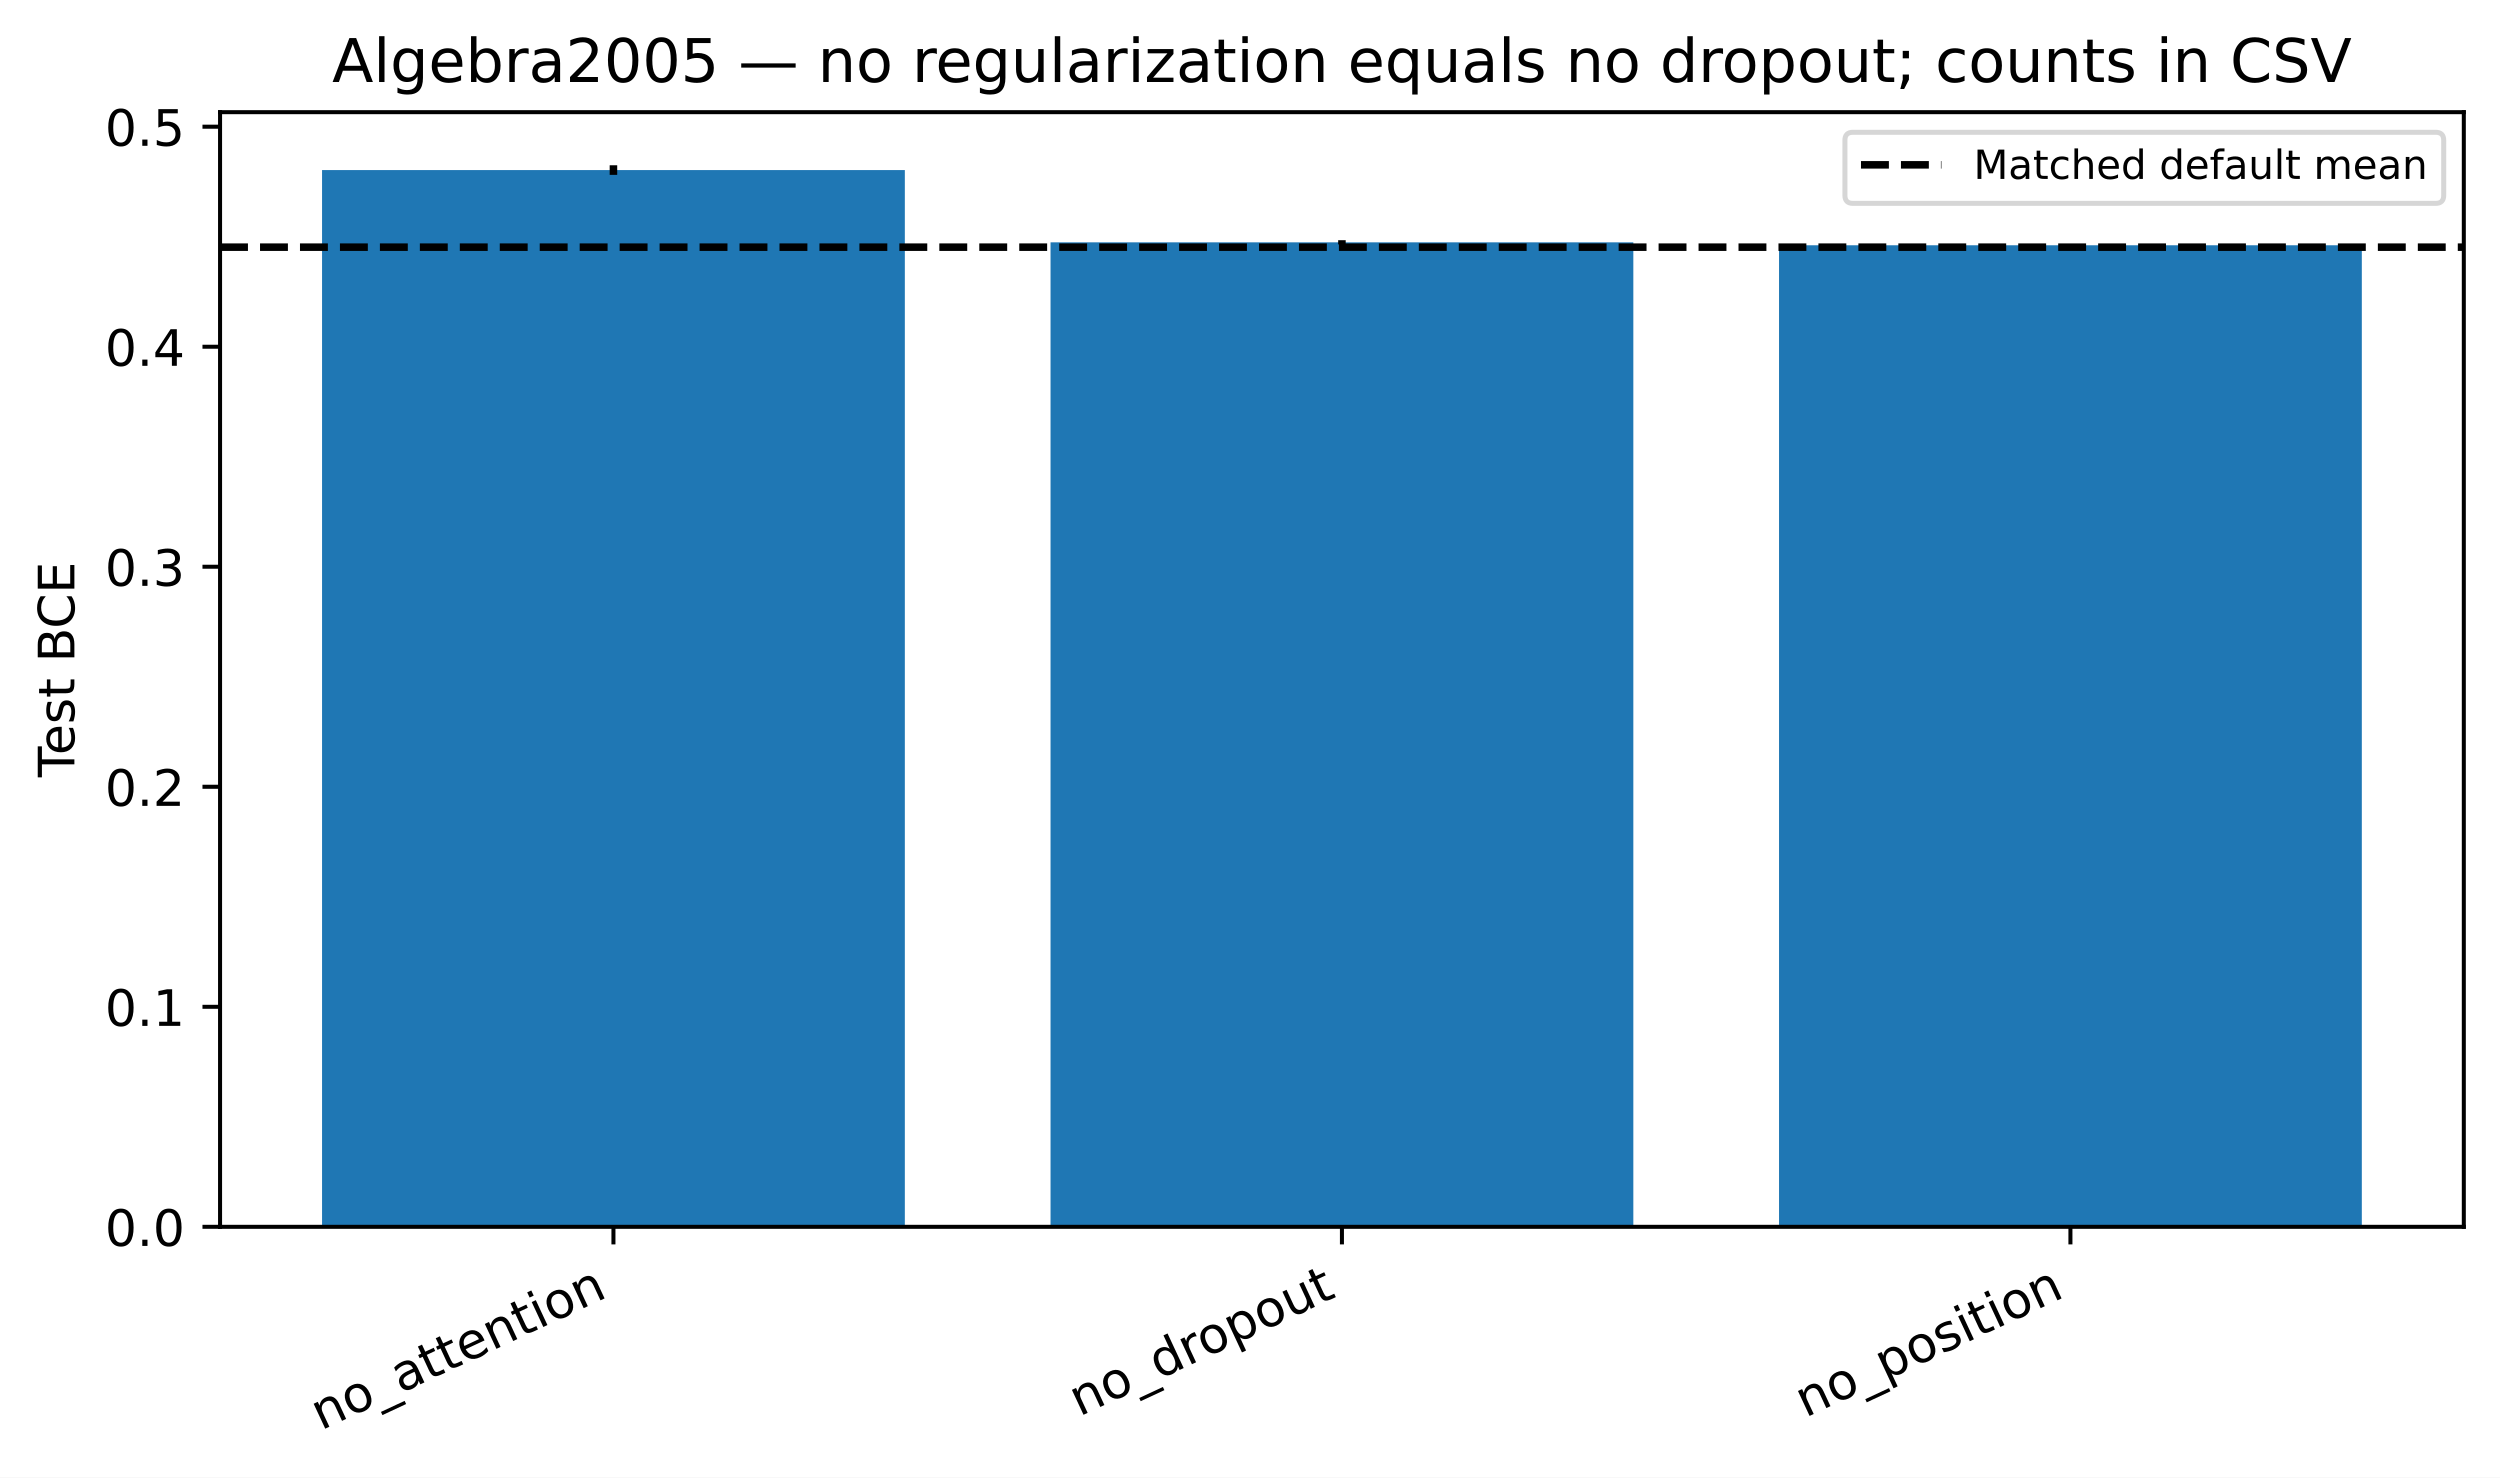
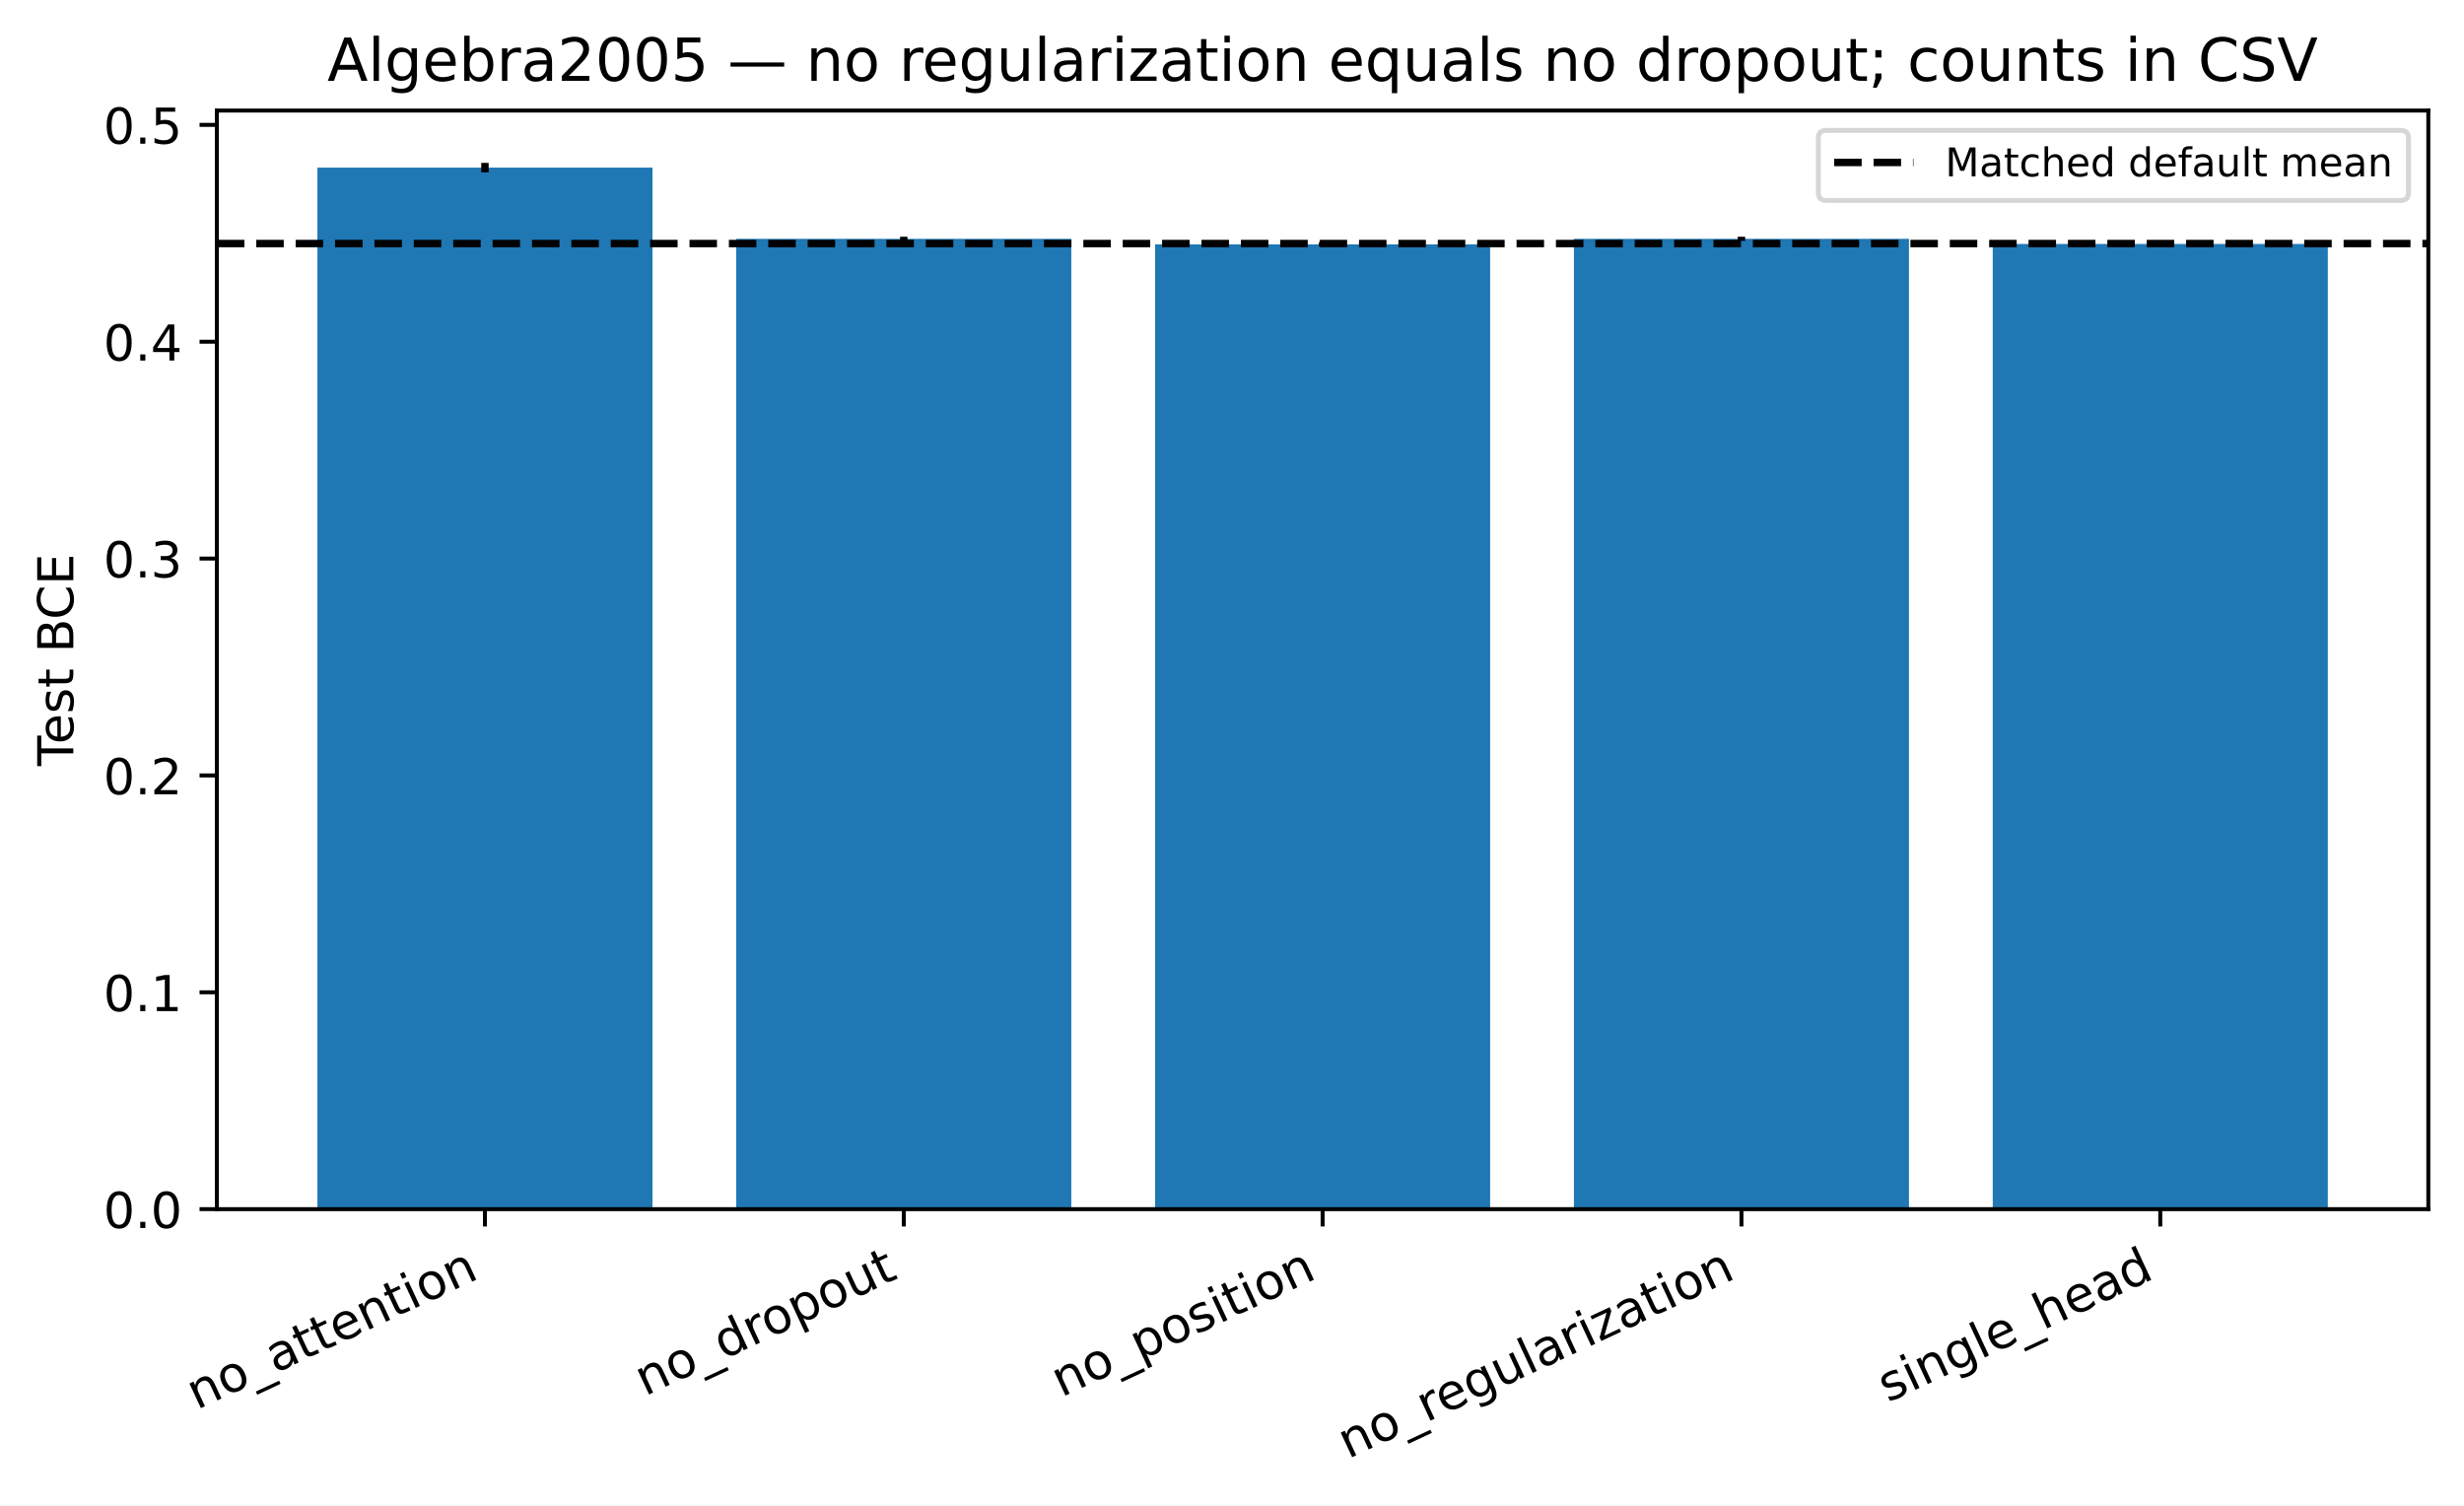
- <svg xmlns="http://www.w3.org/2000/svg" xmlns:xlink="http://www.w3.org/1999/xlink" width="497.381pt" height="293.956pt" viewBox="0 0 497.381 293.956" version="1.1">
+ <svg xmlns="http://www.w3.org/2000/svg" xmlns:xlink="http://www.w3.org/1999/xlink" width="497.381pt" height="303.861pt" viewBox="0 0 497.381 303.861" version="1.1">
  <defs>
    <style type="text/css">*{stroke-linejoin: round; stroke-linecap: butt}</style>
  </defs>
  <g id="figure_1">
    <g id="patch_1">
-       <path d="M 0 293.956  L 497.381 293.956  L 497.381 0  L 0 0  z " style="fill: #ffffff" />
+       <path d="M 0 303.861  L 497.381 303.861  L 497.381 0  L 0 0  z " style="fill: #ffffff" />
    </g>
    <g id="axes_1">
      <g id="patch_2">
        <path d="M 43.781 244.078  L 490.181 244.078  L 490.181 22.318  L 43.781 22.318  z " style="fill: #ffffff" />
      </g>
      <g id="patch_3">
-         <path d="M 64.072 244.078  L 180.02 244.078  L 180.02 33.831  L 64.072 33.831  z " clip-path="url(#p957100ffea)" style="fill: #1f77b4" />
+         <path d="M 64.072 244.078  L 131.709 244.078  L 131.709 33.831  L 64.072 33.831  z " clip-path="url(#p8befe3ad8f)" style="fill: #1f77b4" />
      </g>
      <g id="patch_4">
-         <path d="M 209.007 244.078  L 324.955 244.078  L 324.955 48.21  L 209.007 48.21  z " clip-path="url(#p957100ffea)" style="fill: #1f77b4" />
+         <path d="M 148.618 244.078  L 216.254 244.078  L 216.254 48.21  L 148.618 48.21  z " clip-path="url(#p8befe3ad8f)" style="fill: #1f77b4" />
      </g>
      <g id="patch_5">
-         <path d="M 353.942 244.078  L 469.89 244.078  L 469.89 48.801  L 353.942 48.801  z " clip-path="url(#p957100ffea)" style="fill: #1f77b4" />
+         <path d="M 233.163 244.078  L 300.799 244.078  L 300.799 49.322  L 233.163 49.322  z " clip-path="url(#p8befe3ad8f)" style="fill: #1f77b4" />
+       </g>
+       <g id="patch_6">
+         <path d="M 317.709 244.078  L 385.345 244.078  L 385.345 48.21  L 317.709 48.21  z " clip-path="url(#p8befe3ad8f)" style="fill: #1f77b4" />
+       </g>
+       <g id="patch_7">
+         <path d="M 402.254 244.078  L 469.89 244.078  L 469.89 49.241  L 402.254 49.241  z " clip-path="url(#p8befe3ad8f)" style="fill: #1f77b4" />
      </g>
      <g id="matplotlib.axis_1">
        <g id="xtick_1">
          <g id="line2d_1">
            <defs>
-               <path id="m87e52e6f3b" d="M 0 0  L 0 3.5  " style="stroke: #000000; stroke-width: 0.8" />
+               <path id="m6ef95060fe" d="M 0 0  L 0 3.5  " style="stroke: #000000; stroke-width: 0.8" />
            </defs>
            <g>
-               <use xlink:href="#m87e52e6f3b" x="122.046" y="244.078" style="stroke: #000000; stroke-width: 0.8" />
+               <use xlink:href="#m6ef95060fe" x="97.89" y="244.078" style="stroke: #000000; stroke-width: 0.8" />
            </g>
          </g>
          <g id="text_1">
-             <g transform="translate(63.88862 284.6193) rotate(-25) scale(0.1 -0.1)">
+             <g transform="translate(39.73277 284.6193) rotate(-25) scale(0.1 -0.1)">
              <defs>
                <path id="DejaVuSans-6e" d="M 3513 2113  L 3513 0  L 2938 0  L 2938 2094  Q 2938 2591 2744 2837  Q 2550 3084 2163 3084  Q 1697 3084 1428 2787  Q 1159 2491 1159 1978  L 1159 0  L 581 0  L 581 3500  L 1159 3500  L 1159 2956  Q 1366 3272 1645 3428  Q 1925 3584 2291 3584  Q 2894 3584 3203 3211  Q 3513 2838 3513 2113  z " transform="scale(0.015625)" />
                <path id="DejaVuSans-6f" d="M 1959 3097  Q 1497 3097 1228 2736  Q 959 2375 959 1747  Q 959 1119 1226 758  Q 1494 397 1959 397  Q 2419 397 2687 759  Q 2956 1122 2956 1747  Q 2956 2369 2687 2733  Q 2419 3097 1959 3097  z M 1959 3584  Q 2709 3584 3137 3096  Q 3566 2609 3566 1747  Q 3566 888 3137 398  Q 2709 -91 1959 -91  Q 1206 -91 779 398  Q 353 888 353 1747  Q 353 2609 779 3096  Q 1206 3584 1959 3584  z " transform="scale(0.015625)" />
                <path id="DejaVuSans-5f" d="M 3263 -1063  L 3263 -1509  L -63 -1509  L -63 -1063  L 3263 -1063  z " transform="scale(0.015625)" />
                <path id="DejaVuSans-61" d="M 2194 1759  Q 1497 1759 1228 1600  Q 959 1441 959 1056  Q 959 750 1161 570  Q 1363 391 1709 391  Q 2188 391 2477 730  Q 2766 1069 2766 1631  L 2766 1759  L 2194 1759  z M 3341 1997  L 3341 0  L 2766 0  L 2766 531  Q 2569 213 2275 61  Q 1981 -91 1556 -91  Q 1019 -91 701 211  Q 384 513 384 1019  Q 384 1609 779 1909  Q 1175 2209 1959 2209  L 2766 2209  L 2766 2266  Q 2766 2663 2505 2880  Q 2244 3097 1772 3097  Q 1472 3097 1187 3025  Q 903 2953 641 2809  L 641 3341  Q 956 3463 1253 3523  Q 1550 3584 1831 3584  Q 2591 3584 2966 3190  Q 3341 2797 3341 1997  z " transform="scale(0.015625)" />
                <path id="DejaVuSans-74" d="M 1172 4494  L 1172 3500  L 2356 3500  L 2356 3053  L 1172 3053  L 1172 1153  Q 1172 725 1289 603  Q 1406 481 1766 481  L 2356 481  L 2356 0  L 1766 0  Q 1100 0 847 248  Q 594 497 594 1153  L 594 3053  L 172 3053  L 172 3500  L 594 3500  L 594 4494  L 1172 4494  z " transform="scale(0.015625)" />
                <path id="DejaVuSans-65" d="M 3597 1894  L 3597 1613  L 953 1613  Q 991 1019 1311 708  Q 1631 397 2203 397  Q 2534 397 2845 478  Q 3156 559 3463 722  L 3463 178  Q 3153 47 2828 -22  Q 2503 -91 2169 -91  Q 1331 -91 842 396  Q 353 884 353 1716  Q 353 2575 817 3079  Q 1281 3584 2069 3584  Q 2775 3584 3186 3129  Q 3597 2675 3597 1894  z M 3022 2063  Q 3016 2534 2758 2815  Q 2500 3097 2075 3097  Q 1594 3097 1305 2825  Q 1016 2553 972 2059  L 3022 2063  z " transform="scale(0.015625)" />
                <path id="DejaVuSans-69" d="M 603 3500  L 1178 3500  L 1178 0  L 603 0  L 603 3500  z M 603 4863  L 1178 4863  L 1178 4134  L 603 4134  L 603 4863  z " transform="scale(0.015625)" />
              </defs>
              <use xlink:href="#DejaVuSans-6e" />
              <use xlink:href="#DejaVuSans-6f" x="63.379" />
              <use xlink:href="#DejaVuSans-5f" x="124.561" />
              <use xlink:href="#DejaVuSans-61" x="174.561" />
              <use xlink:href="#DejaVuSans-74" x="235.84" />
              <use xlink:href="#DejaVuSans-74" x="275.049" />
              <use xlink:href="#DejaVuSans-65" x="314.258" />
              <use xlink:href="#DejaVuSans-6e" x="375.781" />
              <use xlink:href="#DejaVuSans-74" x="439.16" />
              <use xlink:href="#DejaVuSans-69" x="478.369" />
              <use xlink:href="#DejaVuSans-6f" x="506.152" />
              <use xlink:href="#DejaVuSans-6e" x="567.334" />
            </g>
          </g>
        </g>
        <g id="xtick_2">
          <g id="line2d_2">
            <g>
-               <use xlink:href="#m87e52e6f3b" x="266.981" y="244.078" style="stroke: #000000; stroke-width: 0.8" />
+               <use xlink:href="#m6ef95060fe" x="182.436" y="244.078" style="stroke: #000000; stroke-width: 0.8" />
            </g>
          </g>
          <g id="text_2">
-             <g transform="translate(214.7473 281.8571) rotate(-25) scale(0.1 -0.1)">
+             <g transform="translate(130.2018 281.8571) rotate(-25) scale(0.1 -0.1)">
              <defs>
                <path id="DejaVuSans-64" d="M 2906 2969  L 2906 4863  L 3481 4863  L 3481 0  L 2906 0  L 2906 525  Q 2725 213 2448 61  Q 2172 -91 1784 -91  Q 1150 -91 751 415  Q 353 922 353 1747  Q 353 2572 751 3078  Q 1150 3584 1784 3584  Q 2172 3584 2448 3432  Q 2725 3281 2906 2969  z M 947 1747  Q 947 1113 1208 752  Q 1469 391 1925 391  Q 2381 391 2643 752  Q 2906 1113 2906 1747  Q 2906 2381 2643 2742  Q 2381 3103 1925 3103  Q 1469 3103 1208 2742  Q 947 2381 947 1747  z " transform="scale(0.015625)" />
                <path id="DejaVuSans-72" d="M 2631 2963  Q 2534 3019 2420 3045  Q 2306 3072 2169 3072  Q 1681 3072 1420 2755  Q 1159 2438 1159 1844  L 1159 0  L 581 0  L 581 3500  L 1159 3500  L 1159 2956  Q 1341 3275 1631 3429  Q 1922 3584 2338 3584  Q 2397 3584 2469 3576  Q 2541 3569 2628 3553  L 2631 2963  z " transform="scale(0.015625)" />
                <path id="DejaVuSans-70" d="M 1159 525  L 1159 -1331  L 581 -1331  L 581 3500  L 1159 3500  L 1159 2969  Q 1341 3281 1617 3432  Q 1894 3584 2278 3584  Q 2916 3584 3314 3078  Q 3713 2572 3713 1747  Q 3713 922 3314 415  Q 2916 -91 2278 -91  Q 1894 -91 1617 61  Q 1341 213 1159 525  z M 3116 1747  Q 3116 2381 2855 2742  Q 2594 3103 2138 3103  Q 1681 3103 1420 2742  Q 1159 2381 1159 1747  Q 1159 1113 1420 752  Q 1681 391 2138 391  Q 2594 391 2855 752  Q 3116 1113 3116 1747  z " transform="scale(0.015625)" />
                <path id="DejaVuSans-75" d="M 544 1381  L 544 3500  L 1119 3500  L 1119 1403  Q 1119 906 1312 657  Q 1506 409 1894 409  Q 2359 409 2629 706  Q 2900 1003 2900 1516  L 2900 3500  L 3475 3500  L 3475 0  L 2900 0  L 2900 538  Q 2691 219 2414 64  Q 2138 -91 1772 -91  Q 1169 -91 856 284  Q 544 659 544 1381  z M 1991 3584  L 1991 3584  z " transform="scale(0.015625)" />
              </defs>
              <use xlink:href="#DejaVuSans-6e" />
              <use xlink:href="#DejaVuSans-6f" x="63.379" />
              <use xlink:href="#DejaVuSans-5f" x="124.561" />
              <use xlink:href="#DejaVuSans-64" x="174.561" />
              <use xlink:href="#DejaVuSans-72" x="238.037" />
              <use xlink:href="#DejaVuSans-6f" x="276.9" />
              <use xlink:href="#DejaVuSans-70" x="338.082" />
              <use xlink:href="#DejaVuSans-6f" x="401.559" />
              <use xlink:href="#DejaVuSans-75" x="462.74" />
              <use xlink:href="#DejaVuSans-74" x="526.119" />
            </g>
          </g>
        </g>
        <g id="xtick_3">
          <g id="line2d_3">
            <g>
-               <use xlink:href="#m87e52e6f3b" x="411.916" y="244.078" style="stroke: #000000; stroke-width: 0.8" />
+               <use xlink:href="#m6ef95060fe" x="266.981" y="244.078" style="stroke: #000000; stroke-width: 0.8" />
            </g>
          </g>
          <g id="text_3">
-             <g transform="translate(359.2008 282.0816) rotate(-25) scale(0.1 -0.1)">
+             <g transform="translate(214.2658 282.0816) rotate(-25) scale(0.1 -0.1)">
              <defs>
                <path id="DejaVuSans-73" d="M 2834 3397  L 2834 2853  Q 2591 2978 2328 3040  Q 2066 3103 1784 3103  Q 1356 3103 1142 2972  Q 928 2841 928 2578  Q 928 2378 1081 2264  Q 1234 2150 1697 2047  L 1894 2003  Q 2506 1872 2764 1633  Q 3022 1394 3022 966  Q 3022 478 2636 193  Q 2250 -91 1575 -91  Q 1294 -91 989 -36  Q 684 19 347 128  L 347 722  Q 666 556 975 473  Q 1284 391 1588 391  Q 1994 391 2212 530  Q 2431 669 2431 922  Q 2431 1156 2273 1281  Q 2116 1406 1581 1522  L 1381 1569  Q 847 1681 609 1914  Q 372 2147 372 2553  Q 372 3047 722 3315  Q 1072 3584 1716 3584  Q 2034 3584 2315 3537  Q 2597 3491 2834 3397  z " transform="scale(0.015625)" />
              </defs>
              <use xlink:href="#DejaVuSans-6e" />
              <use xlink:href="#DejaVuSans-6f" x="63.379" />
              <use xlink:href="#DejaVuSans-5f" x="124.561" />
              <use xlink:href="#DejaVuSans-70" x="174.561" />
              <use xlink:href="#DejaVuSans-6f" x="238.037" />
              <use xlink:href="#DejaVuSans-73" x="299.219" />
              <use xlink:href="#DejaVuSans-69" x="351.318" />
              <use xlink:href="#DejaVuSans-74" x="379.102" />
              <use xlink:href="#DejaVuSans-69" x="418.311" />
              <use xlink:href="#DejaVuSans-6f" x="446.094" />
              <use xlink:href="#DejaVuSans-6e" x="507.275" />
            </g>
          </g>
        </g>
+         <g id="xtick_4">
+           <g id="line2d_4">
+             <g>
+               <use xlink:href="#m6ef95060fe" x="351.527" y="244.078" style="stroke: #000000; stroke-width: 0.8" />
+             </g>
+           </g>
+           <g id="text_4">
+             <g transform="translate(272.1275 294.5244) rotate(-25) scale(0.1 -0.1)">
+               <defs>
+                 <path id="DejaVuSans-67" d="M 2906 1791  Q 2906 2416 2648 2759  Q 2391 3103 1925 3103  Q 1463 3103 1205 2759  Q 947 2416 947 1791  Q 947 1169 1205 825  Q 1463 481 1925 481  Q 2391 481 2648 825  Q 2906 1169 2906 1791  z M 3481 434  Q 3481 -459 3084 -895  Q 2688 -1331 1869 -1331  Q 1566 -1331 1297 -1286  Q 1028 -1241 775 -1147  L 775 -588  Q 1028 -725 1275 -790  Q 1522 -856 1778 -856  Q 2344 -856 2625 -561  Q 2906 -266 2906 331  L 2906 616  Q 2728 306 2450 153  Q 2172 0 1784 0  Q 1141 0 747 490  Q 353 981 353 1791  Q 353 2603 747 3093  Q 1141 3584 1784 3584  Q 2172 3584 2450 3431  Q 2728 3278 2906 2969  L 2906 3500  L 3481 3500  L 3481 434  z " transform="scale(0.015625)" />
+                 <path id="DejaVuSans-6c" d="M 603 4863  L 1178 4863  L 1178 0  L 603 0  L 603 4863  z " transform="scale(0.015625)" />
+                 <path id="DejaVuSans-7a" d="M 353 3500  L 3084 3500  L 3084 2975  L 922 459  L 3084 459  L 3084 0  L 275 0  L 275 525  L 2438 3041  L 353 3041  L 353 3500  z " transform="scale(0.015625)" />
+               </defs>
+               <use xlink:href="#DejaVuSans-6e" />
+               <use xlink:href="#DejaVuSans-6f" x="63.379" />
+               <use xlink:href="#DejaVuSans-5f" x="124.561" />
+               <use xlink:href="#DejaVuSans-72" x="174.561" />
+               <use xlink:href="#DejaVuSans-65" x="213.424" />
+               <use xlink:href="#DejaVuSans-67" x="274.947" />
+               <use xlink:href="#DejaVuSans-75" x="338.424" />
+               <use xlink:href="#DejaVuSans-6c" x="401.803" />
+               <use xlink:href="#DejaVuSans-61" x="429.586" />
+               <use xlink:href="#DejaVuSans-72" x="490.865" />
+               <use xlink:href="#DejaVuSans-69" x="531.979" />
+               <use xlink:href="#DejaVuSans-7a" x="559.762" />
+               <use xlink:href="#DejaVuSans-61" x="612.252" />
+               <use xlink:href="#DejaVuSans-74" x="673.531" />
+               <use xlink:href="#DejaVuSans-69" x="712.74" />
+               <use xlink:href="#DejaVuSans-6f" x="740.523" />
+               <use xlink:href="#DejaVuSans-6e" x="801.705" />
+             </g>
+           </g>
+         </g>
+         <g id="xtick_5">
+           <g id="line2d_5">
+             <g>
+               <use xlink:href="#m6ef95060fe" x="436.072" y="244.078" style="stroke: #000000; stroke-width: 0.8" />
+             </g>
+           </g>
+           <g id="text_5">
+             <g transform="translate(381.0852 283.1408) rotate(-25) scale(0.1 -0.1)">
+               <defs>
+                 <path id="DejaVuSans-68" d="M 3513 2113  L 3513 0  L 2938 0  L 2938 2094  Q 2938 2591 2744 2837  Q 2550 3084 2163 3084  Q 1697 3084 1428 2787  Q 1159 2491 1159 1978  L 1159 0  L 581 0  L 581 4863  L 1159 4863  L 1159 2956  Q 1366 3272 1645 3428  Q 1925 3584 2291 3584  Q 2894 3584 3203 3211  Q 3513 2838 3513 2113  z " transform="scale(0.015625)" />
+               </defs>
+               <use xlink:href="#DejaVuSans-73" />
+               <use xlink:href="#DejaVuSans-69" x="52.1" />
+               <use xlink:href="#DejaVuSans-6e" x="79.883" />
+               <use xlink:href="#DejaVuSans-67" x="143.262" />
+               <use xlink:href="#DejaVuSans-6c" x="206.738" />
+               <use xlink:href="#DejaVuSans-65" x="234.521" />
+               <use xlink:href="#DejaVuSans-5f" x="296.045" />
+               <use xlink:href="#DejaVuSans-68" x="346.045" />
+               <use xlink:href="#DejaVuSans-65" x="409.424" />
+               <use xlink:href="#DejaVuSans-61" x="470.947" />
+               <use xlink:href="#DejaVuSans-64" x="532.227" />
+             </g>
+           </g>
+         </g>
      </g>
      <g id="matplotlib.axis_2">
        <g id="ytick_1">
-           <g id="line2d_4">
+           <g id="line2d_6">
            <defs>
-               <path id="mf7272caf40" d="M 0 0  L -3.5 0  " style="stroke: #000000; stroke-width: 0.8" />
+               <path id="m9241f3e575" d="M 0 0  L -3.5 0  " style="stroke: #000000; stroke-width: 0.8" />
            </defs>
            <g>
-               <use xlink:href="#mf7272caf40" x="43.781" y="244.078" style="stroke: #000000; stroke-width: 0.8" />
-             </g>
-           </g>
-           <g id="text_4">
+               <use xlink:href="#m9241f3e575" x="43.781" y="244.078" style="stroke: #000000; stroke-width: 0.8" />
+             </g>
+           </g>
+           <g id="text_6">
            <g transform="translate(20.87813 247.8773) scale(0.1 -0.1)">
              <defs>
                <path id="DejaVuSans-30" d="M 2034 4250  Q 1547 4250 1301 3770  Q 1056 3291 1056 2328  Q 1056 1369 1301 889  Q 1547 409 2034 409  Q 2525 409 2770 889  Q 3016 1369 3016 2328  Q 3016 3291 2770 3770  Q 2525 4250 2034 4250  z M 2034 4750  Q 2819 4750 3233 4129  Q 3647 3509 3647 2328  Q 3647 1150 3233 529  Q 2819 -91 2034 -91  Q 1250 -91 836 529  Q 422 1150 422 2328  Q 422 3509 836 4129  Q 1250 4750 2034 4750  z " transform="scale(0.015625)" />
                <path id="DejaVuSans-2e" d="M 684 794  L 1344 794  L 1344 0  L 684 0  L 684 794  z " transform="scale(0.015625)" />
              </defs>
              <use xlink:href="#DejaVuSans-30" />
              <use xlink:href="#DejaVuSans-2e" x="63.623" />
              <use xlink:href="#DejaVuSans-30" x="95.41" />
            </g>
          </g>
        </g>
        <g id="ytick_2">
-           <g id="line2d_5">
-             <g>
-               <use xlink:href="#mf7272caf40" x="43.781" y="200.304" style="stroke: #000000; stroke-width: 0.8" />
-             </g>
-           </g>
-           <g id="text_5">
+           <g id="line2d_7">
+             <g>
+               <use xlink:href="#m9241f3e575" x="43.781" y="200.304" style="stroke: #000000; stroke-width: 0.8" />
+             </g>
+           </g>
+           <g id="text_7">
            <g transform="translate(20.87813 204.1033) scale(0.1 -0.1)">
              <defs>
                <path id="DejaVuSans-31" d="M 794 531  L 1825 531  L 1825 4091  L 703 3866  L 703 4441  L 1819 4666  L 2450 4666  L 2450 531  L 3481 531  L 3481 0  L 794 0  L 794 531  z " transform="scale(0.015625)" />
              </defs>
              <use xlink:href="#DejaVuSans-30" />
              <use xlink:href="#DejaVuSans-2e" x="63.623" />
              <use xlink:href="#DejaVuSans-31" x="95.41" />
            </g>
          </g>
        </g>
        <g id="ytick_3">
-           <g id="line2d_6">
-             <g>
-               <use xlink:href="#mf7272caf40" x="43.781" y="156.53" style="stroke: #000000; stroke-width: 0.8" />
-             </g>
-           </g>
-           <g id="text_6">
+           <g id="line2d_8">
+             <g>
+               <use xlink:href="#m9241f3e575" x="43.781" y="156.53" style="stroke: #000000; stroke-width: 0.8" />
+             </g>
+           </g>
+           <g id="text_8">
            <g transform="translate(20.87813 160.3292) scale(0.1 -0.1)">
              <defs>
                <path id="DejaVuSans-32" d="M 1228 531  L 3431 531  L 3431 0  L 469 0  L 469 531  Q 828 903 1448 1529  Q 2069 2156 2228 2338  Q 2531 2678 2651 2914  Q 2772 3150 2772 3378  Q 2772 3750 2511 3984  Q 2250 4219 1831 4219  Q 1534 4219 1204 4116  Q 875 4013 500 3803  L 500 4441  Q 881 4594 1212 4672  Q 1544 4750 1819 4750  Q 2544 4750 2975 4387  Q 3406 4025 3406 3419  Q 3406 3131 3298 2873  Q 3191 2616 2906 2266  Q 2828 2175 2409 1742  Q 1991 1309 1228 531  z " transform="scale(0.015625)" />
              </defs>
              <use xlink:href="#DejaVuSans-30" />
              <use xlink:href="#DejaVuSans-2e" x="63.623" />
              <use xlink:href="#DejaVuSans-32" x="95.41" />
            </g>
          </g>
        </g>
        <g id="ytick_4">
-           <g id="line2d_7">
-             <g>
-               <use xlink:href="#mf7272caf40" x="43.781" y="112.756" style="stroke: #000000; stroke-width: 0.8" />
-             </g>
-           </g>
-           <g id="text_7">
+           <g id="line2d_9">
+             <g>
+               <use xlink:href="#m9241f3e575" x="43.781" y="112.756" style="stroke: #000000; stroke-width: 0.8" />
+             </g>
+           </g>
+           <g id="text_9">
            <g transform="translate(20.87813 116.5552) scale(0.1 -0.1)">
              <defs>
                <path id="DejaVuSans-33" d="M 2597 2516  Q 3050 2419 3304 2112  Q 3559 1806 3559 1356  Q 3559 666 3084 287  Q 2609 -91 1734 -91  Q 1441 -91 1130 -33  Q 819 25 488 141  L 488 750  Q 750 597 1062 519  Q 1375 441 1716 441  Q 2309 441 2620 675  Q 2931 909 2931 1356  Q 2931 1769 2642 2001  Q 2353 2234 1838 2234  L 1294 2234  L 1294 2753  L 1863 2753  Q 2328 2753 2575 2939  Q 2822 3125 2822 3475  Q 2822 3834 2567 4026  Q 2313 4219 1838 4219  Q 1578 4219 1281 4162  Q 984 4106 628 3988  L 628 4550  Q 988 4650 1302 4700  Q 1616 4750 1894 4750  Q 2613 4750 3031 4423  Q 3450 4097 3450 3541  Q 3450 3153 3228 2886  Q 3006 2619 2597 2516  z " transform="scale(0.015625)" />
              </defs>
              <use xlink:href="#DejaVuSans-30" />
              <use xlink:href="#DejaVuSans-2e" x="63.623" />
              <use xlink:href="#DejaVuSans-33" x="95.41" />
            </g>
          </g>
        </g>
        <g id="ytick_5">
-           <g id="line2d_8">
-             <g>
-               <use xlink:href="#mf7272caf40" x="43.781" y="68.982" style="stroke: #000000; stroke-width: 0.8" />
-             </g>
-           </g>
-           <g id="text_8">
+           <g id="line2d_10">
+             <g>
+               <use xlink:href="#m9241f3e575" x="43.781" y="68.982" style="stroke: #000000; stroke-width: 0.8" />
+             </g>
+           </g>
+           <g id="text_10">
            <g transform="translate(20.87813 72.78109) scale(0.1 -0.1)">
              <defs>
                <path id="DejaVuSans-34" d="M 2419 4116  L 825 1625  L 2419 1625  L 2419 4116  z M 2253 4666  L 3047 4666  L 3047 1625  L 3713 1625  L 3713 1100  L 3047 1100  L 3047 0  L 2419 0  L 2419 1100  L 313 1100  L 313 1709  L 2253 4666  z " transform="scale(0.015625)" />
              </defs>
              <use xlink:href="#DejaVuSans-30" />
              <use xlink:href="#DejaVuSans-2e" x="63.623" />
              <use xlink:href="#DejaVuSans-34" x="95.41" />
            </g>
          </g>
        </g>
        <g id="ytick_6">
-           <g id="line2d_9">
-             <g>
-               <use xlink:href="#mf7272caf40" x="43.781" y="25.208" style="stroke: #000000; stroke-width: 0.8" />
-             </g>
-           </g>
-           <g id="text_9">
+           <g id="line2d_11">
+             <g>
+               <use xlink:href="#m9241f3e575" x="43.781" y="25.208" style="stroke: #000000; stroke-width: 0.8" />
+             </g>
+           </g>
+           <g id="text_11">
            <g transform="translate(20.87813 29.00703) scale(0.1 -0.1)">
              <defs>
                <path id="DejaVuSans-35" d="M 691 4666  L 3169 4666  L 3169 4134  L 1269 4134  L 1269 2991  Q 1406 3038 1543 3061  Q 1681 3084 1819 3084  Q 2600 3084 3056 2656  Q 3513 2228 3513 1497  Q 3513 744 3044 326  Q 2575 -91 1722 -91  Q 1428 -91 1123 -41  Q 819 9 494 109  L 494 744  Q 775 591 1075 516  Q 1375 441 1709 441  Q 2250 441 2565 725  Q 2881 1009 2881 1497  Q 2881 1984 2565 2268  Q 2250 2553 1709 2553  Q 1456 2553 1204 2497  Q 953 2441 691 2322  L 691 4666  z " transform="scale(0.015625)" />
              </defs>
              <use xlink:href="#DejaVuSans-30" />
              <use xlink:href="#DejaVuSans-2e" x="63.623" />
              <use xlink:href="#DejaVuSans-35" x="95.41" />
            </g>
          </g>
        </g>
-         <g id="text_10">
+         <g id="text_12">
          <g transform="translate(14.79844 154.6262) rotate(-90) scale(0.1 -0.1)">
            <defs>
              <path id="DejaVuSans-54" d="M -19 4666  L 3928 4666  L 3928 4134  L 2272 4134  L 2272 0  L 1638 0  L 1638 4134  L -19 4134  L -19 4666  z " transform="scale(0.015625)" />
              <path id="DejaVuSans-20" transform="scale(0.015625)" />
              <path id="DejaVuSans-42" d="M 1259 2228  L 1259 519  L 2272 519  Q 2781 519 3026 730  Q 3272 941 3272 1375  Q 3272 1813 3026 2020  Q 2781 2228 2272 2228  L 1259 2228  z M 1259 4147  L 1259 2741  L 2194 2741  Q 2656 2741 2882 2914  Q 3109 3088 3109 3444  Q 3109 3797 2882 3972  Q 2656 4147 2194 4147  L 1259 4147  z M 628 4666  L 2241 4666  Q 2963 4666 3353 4366  Q 3744 4066 3744 3513  Q 3744 3084 3544 2831  Q 3344 2578 2956 2516  Q 3422 2416 3680 2098  Q 3938 1781 3938 1306  Q 3938 681 3513 340  Q 3088 0 2303 0  L 628 0  L 628 4666  z " transform="scale(0.015625)" />
              <path id="DejaVuSans-43" d="M 4122 4306  L 4122 3641  Q 3803 3938 3442 4084  Q 3081 4231 2675 4231  Q 1875 4231 1450 3742  Q 1025 3253 1025 2328  Q 1025 1406 1450 917  Q 1875 428 2675 428  Q 3081 428 3442 575  Q 3803 722 4122 1019  L 4122 359  Q 3791 134 3420 21  Q 3050 -91 2638 -91  Q 1578 -91 968 557  Q 359 1206 359 2328  Q 359 3453 968 4101  Q 1578 4750 2638 4750  Q 3056 4750 3426 4639  Q 3797 4528 4122 4306  z " transform="scale(0.015625)" />
              <path id="DejaVuSans-45" d="M 628 4666  L 3578 4666  L 3578 4134  L 1259 4134  L 1259 2753  L 3481 2753  L 3481 2222  L 1259 2222  L 1259 531  L 3634 531  L 3634 0  L 628 0  L 628 4666  z " transform="scale(0.015625)" />
            </defs>
            <use xlink:href="#DejaVuSans-54" />
            <use xlink:href="#DejaVuSans-65" x="44.084" />
            <use xlink:href="#DejaVuSans-73" x="105.607" />
            <use xlink:href="#DejaVuSans-74" x="157.707" />
            <use xlink:href="#DejaVuSans-20" x="196.916" />
            <use xlink:href="#DejaVuSans-42" x="228.703" />
            <use xlink:href="#DejaVuSans-43" x="295.557" />
            <use xlink:href="#DejaVuSans-45" x="365.381" />
          </g>
        </g>
      </g>
      <g id="LineCollection_1">
-         <path d="M 122.046 34.785  L 122.046 32.878  " clip-path="url(#p957100ffea)" style="fill: none; stroke: #000000; stroke-width: 1.5" />
-         <path d="M 266.981 48.629  L 266.981 47.791  " clip-path="url(#p957100ffea)" style="fill: none; stroke: #000000; stroke-width: 1.5" />
-         <path d="M 411.916 48.801  L 411.916 48.801  " clip-path="url(#p957100ffea)" style="fill: none; stroke: #000000; stroke-width: 1.5" />
-       </g>
-       <g id="line2d_10">
-         <path d="M 43.781 49.17  L 490.181 49.17  " clip-path="url(#p957100ffea)" style="fill: none; stroke-dasharray: 5.55,2.4; stroke-dashoffset: 0; stroke: #000000; stroke-width: 1.5" />
-       </g>
-       <g id="patch_6">
+         <path d="M 97.89 34.785  L 97.89 32.878  " clip-path="url(#p8befe3ad8f)" style="fill: none; stroke: #000000; stroke-width: 1.5" />
+         <path d="M 182.436 48.629  L 182.436 47.791  " clip-path="url(#p8befe3ad8f)" style="fill: none; stroke: #000000; stroke-width: 1.5" />
+         <path d="M 266.981 49.738  L 266.981 48.907  " clip-path="url(#p8befe3ad8f)" style="fill: none; stroke: #000000; stroke-width: 1.5" />
+         <path d="M 351.527 48.629  L 351.527 47.791  " clip-path="url(#p8befe3ad8f)" style="fill: none; stroke: #000000; stroke-width: 1.5" />
+         <path d="M 436.072 49.241  L 436.072 49.241  " clip-path="url(#p8befe3ad8f)" style="fill: none; stroke: #000000; stroke-width: 1.5" />
+       </g>
+       <g id="line2d_12">
+         <path d="M 43.781 49.167  L 490.181 49.167  " clip-path="url(#p8befe3ad8f)" style="fill: none; stroke-dasharray: 5.55,2.4; stroke-dashoffset: 0; stroke: #000000; stroke-width: 1.5" />
+       </g>
+       <g id="patch_8">
        <path d="M 43.781 244.078  L 43.781 22.318  " style="fill: none; stroke: #000000; stroke-width: 0.8; stroke-linejoin: miter; stroke-linecap: square" />
      </g>
-       <g id="patch_7">
+       <g id="patch_9">
        <path d="M 490.181 244.078  L 490.181 22.318  " style="fill: none; stroke: #000000; stroke-width: 0.8; stroke-linejoin: miter; stroke-linecap: square" />
      </g>
-       <g id="patch_8">
+       <g id="patch_10">
        <path d="M 43.781 244.078  L 490.181 244.078  " style="fill: none; stroke: #000000; stroke-width: 0.8; stroke-linejoin: miter; stroke-linecap: square" />
      </g>
-       <g id="patch_9">
+       <g id="patch_11">
        <path d="M 43.781 22.318  L 490.181 22.318  " style="fill: none; stroke: #000000; stroke-width: 0.8; stroke-linejoin: miter; stroke-linecap: square" />
      </g>
-       <g id="text_11">
+       <g id="text_13">
        <g transform="translate(66.07969 16.31812) scale(0.12 -0.12)">
          <defs>
            <path id="DejaVuSans-41" d="M 2188 4044  L 1331 1722  L 3047 1722  L 2188 4044  z M 1831 4666  L 2547 4666  L 4325 0  L 3669 0  L 3244 1197  L 1141 1197  L 716 0  L 50 0  L 1831 4666  z " transform="scale(0.015625)" />
-             <path id="DejaVuSans-6c" d="M 603 4863  L 1178 4863  L 1178 0  L 603 0  L 603 4863  z " transform="scale(0.015625)" />
-             <path id="DejaVuSans-67" d="M 2906 1791  Q 2906 2416 2648 2759  Q 2391 3103 1925 3103  Q 1463 3103 1205 2759  Q 947 2416 947 1791  Q 947 1169 1205 825  Q 1463 481 1925 481  Q 2391 481 2648 825  Q 2906 1169 2906 1791  z M 3481 434  Q 3481 -459 3084 -895  Q 2688 -1331 1869 -1331  Q 1566 -1331 1297 -1286  Q 1028 -1241 775 -1147  L 775 -588  Q 1028 -725 1275 -790  Q 1522 -856 1778 -856  Q 2344 -856 2625 -561  Q 2906 -266 2906 331  L 2906 616  Q 2728 306 2450 153  Q 2172 0 1784 0  Q 1141 0 747 490  Q 353 981 353 1791  Q 353 2603 747 3093  Q 1141 3584 1784 3584  Q 2172 3584 2450 3431  Q 2728 3278 2906 2969  L 2906 3500  L 3481 3500  L 3481 434  z " transform="scale(0.015625)" />
            <path id="DejaVuSans-62" d="M 3116 1747  Q 3116 2381 2855 2742  Q 2594 3103 2138 3103  Q 1681 3103 1420 2742  Q 1159 2381 1159 1747  Q 1159 1113 1420 752  Q 1681 391 2138 391  Q 2594 391 2855 752  Q 3116 1113 3116 1747  z M 1159 2969  Q 1341 3281 1617 3432  Q 1894 3584 2278 3584  Q 2916 3584 3314 3078  Q 3713 2572 3713 1747  Q 3713 922 3314 415  Q 2916 -91 2278 -91  Q 1894 -91 1617 61  Q 1341 213 1159 525  L 1159 0  L 581 0  L 581 4863  L 1159 4863  L 1159 2969  z " transform="scale(0.015625)" />
            <path id="DejaVuSans-2014" d="M 313 1978  L 6088 1978  L 6088 1528  L 313 1528  L 313 1978  z " transform="scale(0.015625)" />
-             <path id="DejaVuSans-7a" d="M 353 3500  L 3084 3500  L 3084 2975  L 922 459  L 3084 459  L 3084 0  L 275 0  L 275 525  L 2438 3041  L 353 3041  L 353 3500  z " transform="scale(0.015625)" />
            <path id="DejaVuSans-71" d="M 947 1747  Q 947 1113 1208 752  Q 1469 391 1925 391  Q 2381 391 2643 752  Q 2906 1113 2906 1747  Q 2906 2381 2643 2742  Q 2381 3103 1925 3103  Q 1469 3103 1208 2742  Q 947 2381 947 1747  z M 2906 525  Q 2725 213 2448 61  Q 2172 -91 1784 -91  Q 1150 -91 751 415  Q 353 922 353 1747  Q 353 2572 751 3078  Q 1150 3584 1784 3584  Q 2172 3584 2448 3432  Q 2725 3281 2906 2969  L 2906 3500  L 3481 3500  L 3481 -1331  L 2906 -1331  L 2906 525  z " transform="scale(0.015625)" />
            <path id="DejaVuSans-3b" d="M 750 3309  L 1409 3309  L 1409 2516  L 750 2516  L 750 3309  z M 750 794  L 1409 794  L 1409 256  L 897 -744  L 494 -744  L 750 256  L 750 794  z " transform="scale(0.015625)" />
            <path id="DejaVuSans-63" d="M 3122 3366  L 3122 2828  Q 2878 2963 2633 3030  Q 2388 3097 2138 3097  Q 1578 3097 1268 2742  Q 959 2388 959 1747  Q 959 1106 1268 751  Q 1578 397 2138 397  Q 2388 397 2633 464  Q 2878 531 3122 666  L 3122 134  Q 2881 22 2623 -34  Q 2366 -91 2075 -91  Q 1284 -91 818 406  Q 353 903 353 1747  Q 353 2603 823 3093  Q 1294 3584 2113 3584  Q 2378 3584 2631 3529  Q 2884 3475 3122 3366  z " transform="scale(0.015625)" />
            <path id="DejaVuSans-53" d="M 3425 4513  L 3425 3897  Q 3066 4069 2747 4153  Q 2428 4238 2131 4238  Q 1616 4238 1336 4038  Q 1056 3838 1056 3469  Q 1056 3159 1242 3001  Q 1428 2844 1947 2747  L 2328 2669  Q 3034 2534 3370 2195  Q 3706 1856 3706 1288  Q 3706 609 3251 259  Q 2797 -91 1919 -91  Q 1588 -91 1214 -16  Q 841 59 441 206  L 441 856  Q 825 641 1194 531  Q 1563 422 1919 422  Q 2459 422 2753 634  Q 3047 847 3047 1241  Q 3047 1584 2836 1778  Q 2625 1972 2144 2069  L 1759 2144  Q 1053 2284 737 2584  Q 422 2884 422 3419  Q 422 4038 858 4394  Q 1294 4750 2059 4750  Q 2388 4750 2728 4690  Q 3069 4631 3425 4513  z " transform="scale(0.015625)" />
            <path id="DejaVuSans-56" d="M 1831 0  L 50 4666  L 709 4666  L 2188 738  L 3669 4666  L 4325 4666  L 2547 0  L 1831 0  z " transform="scale(0.015625)" />
          </defs>
          <use xlink:href="#DejaVuSans-41" />
          <use xlink:href="#DejaVuSans-6c" x="68.408" />
          <use xlink:href="#DejaVuSans-67" x="96.191" />
          <use xlink:href="#DejaVuSans-65" x="159.668" />
          <use xlink:href="#DejaVuSans-62" x="221.191" />
          <use xlink:href="#DejaVuSans-72" x="284.668" />
          <use xlink:href="#DejaVuSans-61" x="325.781" />
          <use xlink:href="#DejaVuSans-32" x="387.061" />
          <use xlink:href="#DejaVuSans-30" x="450.684" />
          <use xlink:href="#DejaVuSans-30" x="514.307" />
          <use xlink:href="#DejaVuSans-35" x="577.93" />
          <use xlink:href="#DejaVuSans-20" x="641.553" />
          <use xlink:href="#DejaVuSans-2014" x="673.34" />
          <use xlink:href="#DejaVuSans-20" x="773.34" />
          <use xlink:href="#DejaVuSans-6e" x="805.127" />
          <use xlink:href="#DejaVuSans-6f" x="868.506" />
          <use xlink:href="#DejaVuSans-20" x="929.688" />
          <use xlink:href="#DejaVuSans-72" x="961.475" />
          <use xlink:href="#DejaVuSans-65" x="1000.338" />
          <use xlink:href="#DejaVuSans-67" x="1061.861" />
          <use xlink:href="#DejaVuSans-75" x="1125.338" />
          <use xlink:href="#DejaVuSans-6c" x="1188.717" />
          <use xlink:href="#DejaVuSans-61" x="1216.5" />
          <use xlink:href="#DejaVuSans-72" x="1277.779" />
          <use xlink:href="#DejaVuSans-69" x="1318.893" />
          <use xlink:href="#DejaVuSans-7a" x="1346.676" />
          <use xlink:href="#DejaVuSans-61" x="1399.166" />
          <use xlink:href="#DejaVuSans-74" x="1460.445" />
          <use xlink:href="#DejaVuSans-69" x="1499.654" />
          <use xlink:href="#DejaVuSans-6f" x="1527.438" />
          <use xlink:href="#DejaVuSans-6e" x="1588.619" />
          <use xlink:href="#DejaVuSans-20" x="1651.998" />
          <use xlink:href="#DejaVuSans-65" x="1683.785" />
          <use xlink:href="#DejaVuSans-71" x="1745.309" />
          <use xlink:href="#DejaVuSans-75" x="1808.785" />
          <use xlink:href="#DejaVuSans-61" x="1872.164" />
          <use xlink:href="#DejaVuSans-6c" x="1933.443" />
          <use xlink:href="#DejaVuSans-73" x="1961.227" />
          <use xlink:href="#DejaVuSans-20" x="2013.326" />
          <use xlink:href="#DejaVuSans-6e" x="2045.113" />
          <use xlink:href="#DejaVuSans-6f" x="2108.492" />
          <use xlink:href="#DejaVuSans-20" x="2169.674" />
          <use xlink:href="#DejaVuSans-64" x="2201.461" />
          <use xlink:href="#DejaVuSans-72" x="2264.938" />
          <use xlink:href="#DejaVuSans-6f" x="2303.801" />
          <use xlink:href="#DejaVuSans-70" x="2364.982" />
          <use xlink:href="#DejaVuSans-6f" x="2428.459" />
          <use xlink:href="#DejaVuSans-75" x="2489.641" />
          <use xlink:href="#DejaVuSans-74" x="2553.02" />
          <use xlink:href="#DejaVuSans-3b" x="2592.229" />
          <use xlink:href="#DejaVuSans-20" x="2625.92" />
          <use xlink:href="#DejaVuSans-63" x="2657.707" />
          <use xlink:href="#DejaVuSans-6f" x="2712.688" />
          <use xlink:href="#DejaVuSans-75" x="2773.869" />
          <use xlink:href="#DejaVuSans-6e" x="2837.248" />
          <use xlink:href="#DejaVuSans-74" x="2900.627" />
          <use xlink:href="#DejaVuSans-73" x="2939.836" />
          <use xlink:href="#DejaVuSans-20" x="2991.936" />
          <use xlink:href="#DejaVuSans-69" x="3023.723" />
          <use xlink:href="#DejaVuSans-6e" x="3051.506" />
          <use xlink:href="#DejaVuSans-20" x="3114.885" />
          <use xlink:href="#DejaVuSans-43" x="3146.672" />
          <use xlink:href="#DejaVuSans-53" x="3216.496" />
          <use xlink:href="#DejaVuSans-56" x="3279.973" />
        </g>
      </g>
      <g id="legend_1">
-         <g id="patch_10">
+         <g id="patch_12">
          <path d="M 368.649 40.461  L 484.581 40.461  Q 486.181 40.461 486.181 38.861  L 486.181 27.918  Q 486.181 26.318 484.581 26.318  L 368.649 26.318  Q 367.049 26.318 367.049 27.918  L 367.049 38.861  Q 367.049 40.461 368.649 40.461  z " style="fill: #ffffff; opacity: 0.8; stroke: #cccccc; stroke-linejoin: miter" />
        </g>
-         <g id="line2d_11">
+         <g id="line2d_13">
          <path d="M 370.249 32.797  L 378.249 32.797  L 386.249 32.797  " style="fill: none; stroke-dasharray: 5.55,2.4; stroke-dashoffset: 0; stroke: #000000; stroke-width: 1.5" />
        </g>
-         <g id="text_12">
+         <g id="text_14">
          <g transform="translate(392.6488 35.59687) scale(0.08 -0.08)">
            <defs>
              <path id="DejaVuSans-4d" d="M 628 4666  L 1569 4666  L 2759 1491  L 3956 4666  L 4897 4666  L 4897 0  L 4281 0  L 4281 4097  L 3078 897  L 2444 897  L 1241 4097  L 1241 0  L 628 0  L 628 4666  z " transform="scale(0.015625)" />
-               <path id="DejaVuSans-68" d="M 3513 2113  L 3513 0  L 2938 0  L 2938 2094  Q 2938 2591 2744 2837  Q 2550 3084 2163 3084  Q 1697 3084 1428 2787  Q 1159 2491 1159 1978  L 1159 0  L 581 0  L 581 4863  L 1159 4863  L 1159 2956  Q 1366 3272 1645 3428  Q 1925 3584 2291 3584  Q 2894 3584 3203 3211  Q 3513 2838 3513 2113  z " transform="scale(0.015625)" />
              <path id="DejaVuSans-66" d="M 2375 4863  L 2375 4384  L 1825 4384  Q 1516 4384 1395 4259  Q 1275 4134 1275 3809  L 1275 3500  L 2222 3500  L 2222 3053  L 1275 3053  L 1275 0  L 697 0  L 697 3053  L 147 3053  L 147 3500  L 697 3500  L 697 3744  Q 697 4328 969 4595  Q 1241 4863 1831 4863  L 2375 4863  z " transform="scale(0.015625)" />
              <path id="DejaVuSans-6d" d="M 3328 2828  Q 3544 3216 3844 3400  Q 4144 3584 4550 3584  Q 5097 3584 5394 3201  Q 5691 2819 5691 2113  L 5691 0  L 5113 0  L 5113 2094  Q 5113 2597 4934 2840  Q 4756 3084 4391 3084  Q 3944 3084 3684 2787  Q 3425 2491 3425 1978  L 3425 0  L 2847 0  L 2847 2094  Q 2847 2600 2669 2842  Q 2491 3084 2119 3084  Q 1678 3084 1418 2786  Q 1159 2488 1159 1978  L 1159 0  L 581 0  L 581 3500  L 1159 3500  L 1159 2956  Q 1356 3278 1631 3431  Q 1906 3584 2284 3584  Q 2666 3584 2933 3390  Q 3200 3197 3328 2828  z " transform="scale(0.015625)" />
            </defs>
            <use xlink:href="#DejaVuSans-4d" />
            <use xlink:href="#DejaVuSans-61" x="86.279" />
            <use xlink:href="#DejaVuSans-74" x="147.559" />
            <use xlink:href="#DejaVuSans-63" x="186.768" />
            <use xlink:href="#DejaVuSans-68" x="241.748" />
            <use xlink:href="#DejaVuSans-65" x="305.127" />
            <use xlink:href="#DejaVuSans-64" x="366.65" />
            <use xlink:href="#DejaVuSans-20" x="430.127" />
            <use xlink:href="#DejaVuSans-64" x="461.914" />
            <use xlink:href="#DejaVuSans-65" x="525.391" />
            <use xlink:href="#DejaVuSans-66" x="586.914" />
            <use xlink:href="#DejaVuSans-61" x="622.119" />
            <use xlink:href="#DejaVuSans-75" x="683.398" />
            <use xlink:href="#DejaVuSans-6c" x="746.777" />
            <use xlink:href="#DejaVuSans-74" x="774.561" />
            <use xlink:href="#DejaVuSans-20" x="813.77" />
            <use xlink:href="#DejaVuSans-6d" x="845.557" />
            <use xlink:href="#DejaVuSans-65" x="942.969" />
            <use xlink:href="#DejaVuSans-61" x="1004.492" />
            <use xlink:href="#DejaVuSans-6e" x="1065.771" />
          </g>
        </g>
      </g>
    </g>
  </g>
  <defs>
-     <clipPath id="p957100ffea">
+     <clipPath id="p8befe3ad8f">
      <rect x="43.781" y="22.318" width="446.4" height="221.76" />
    </clipPath>
  </defs>
</svg>
